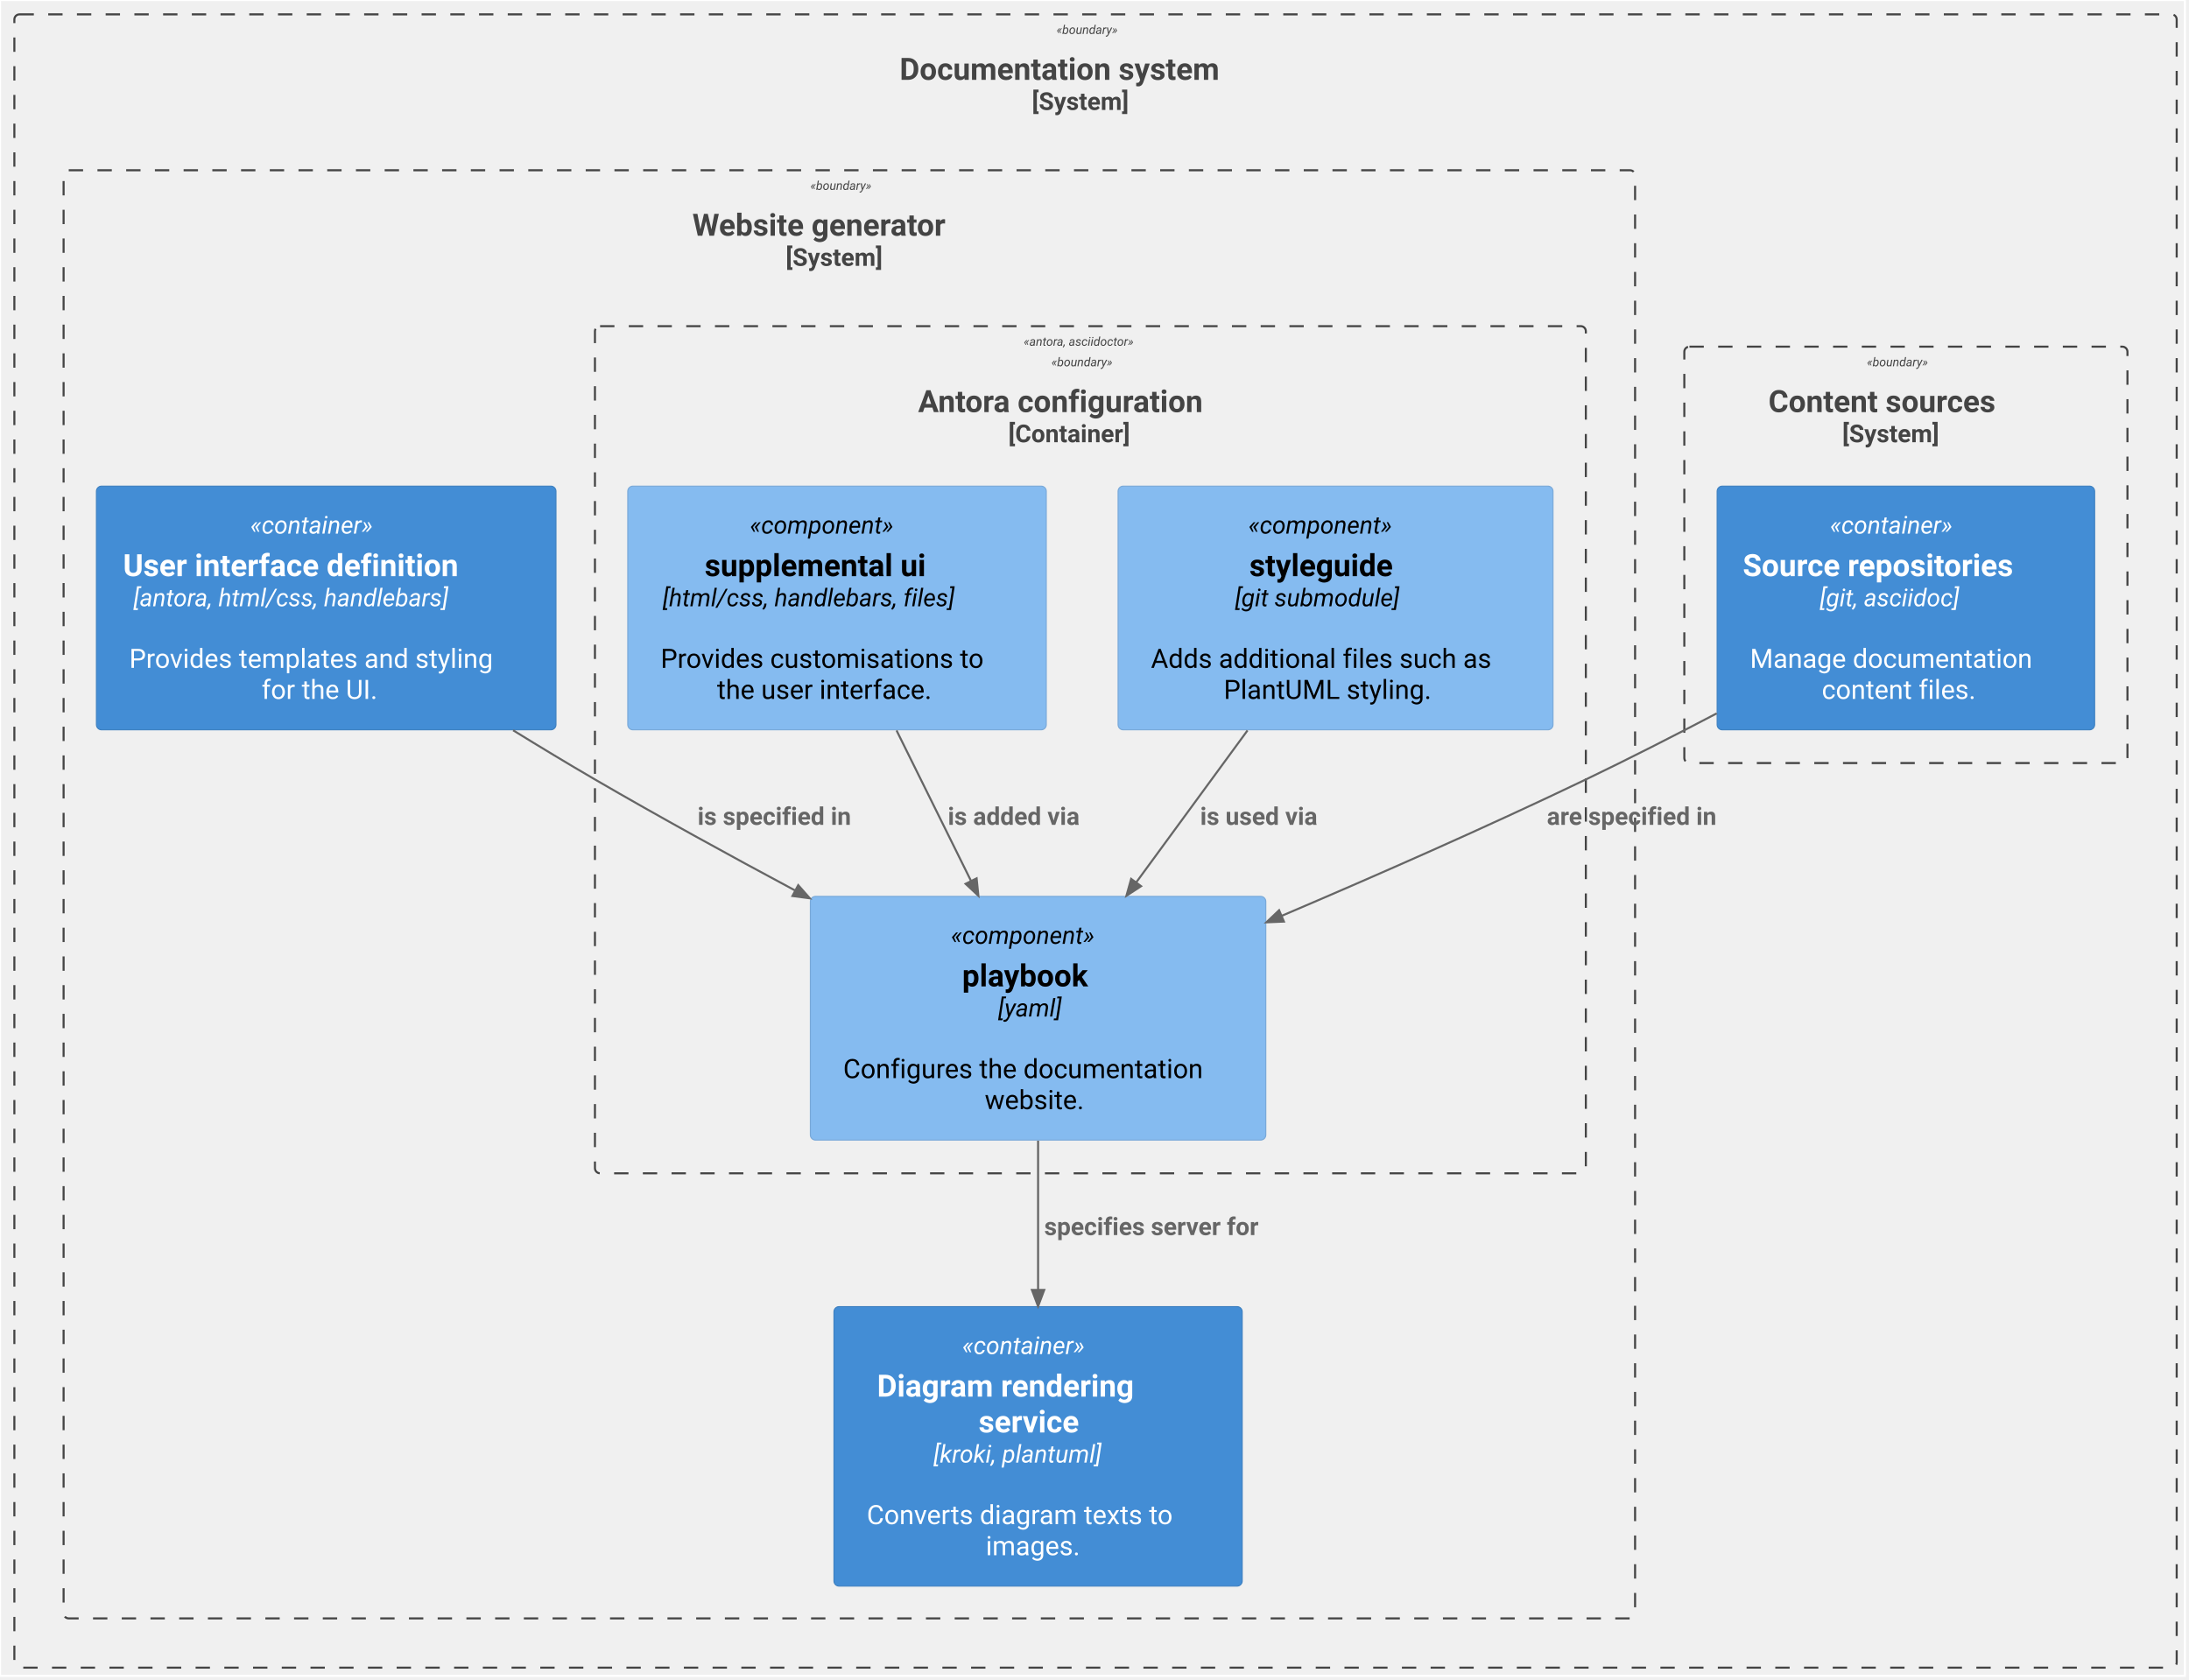
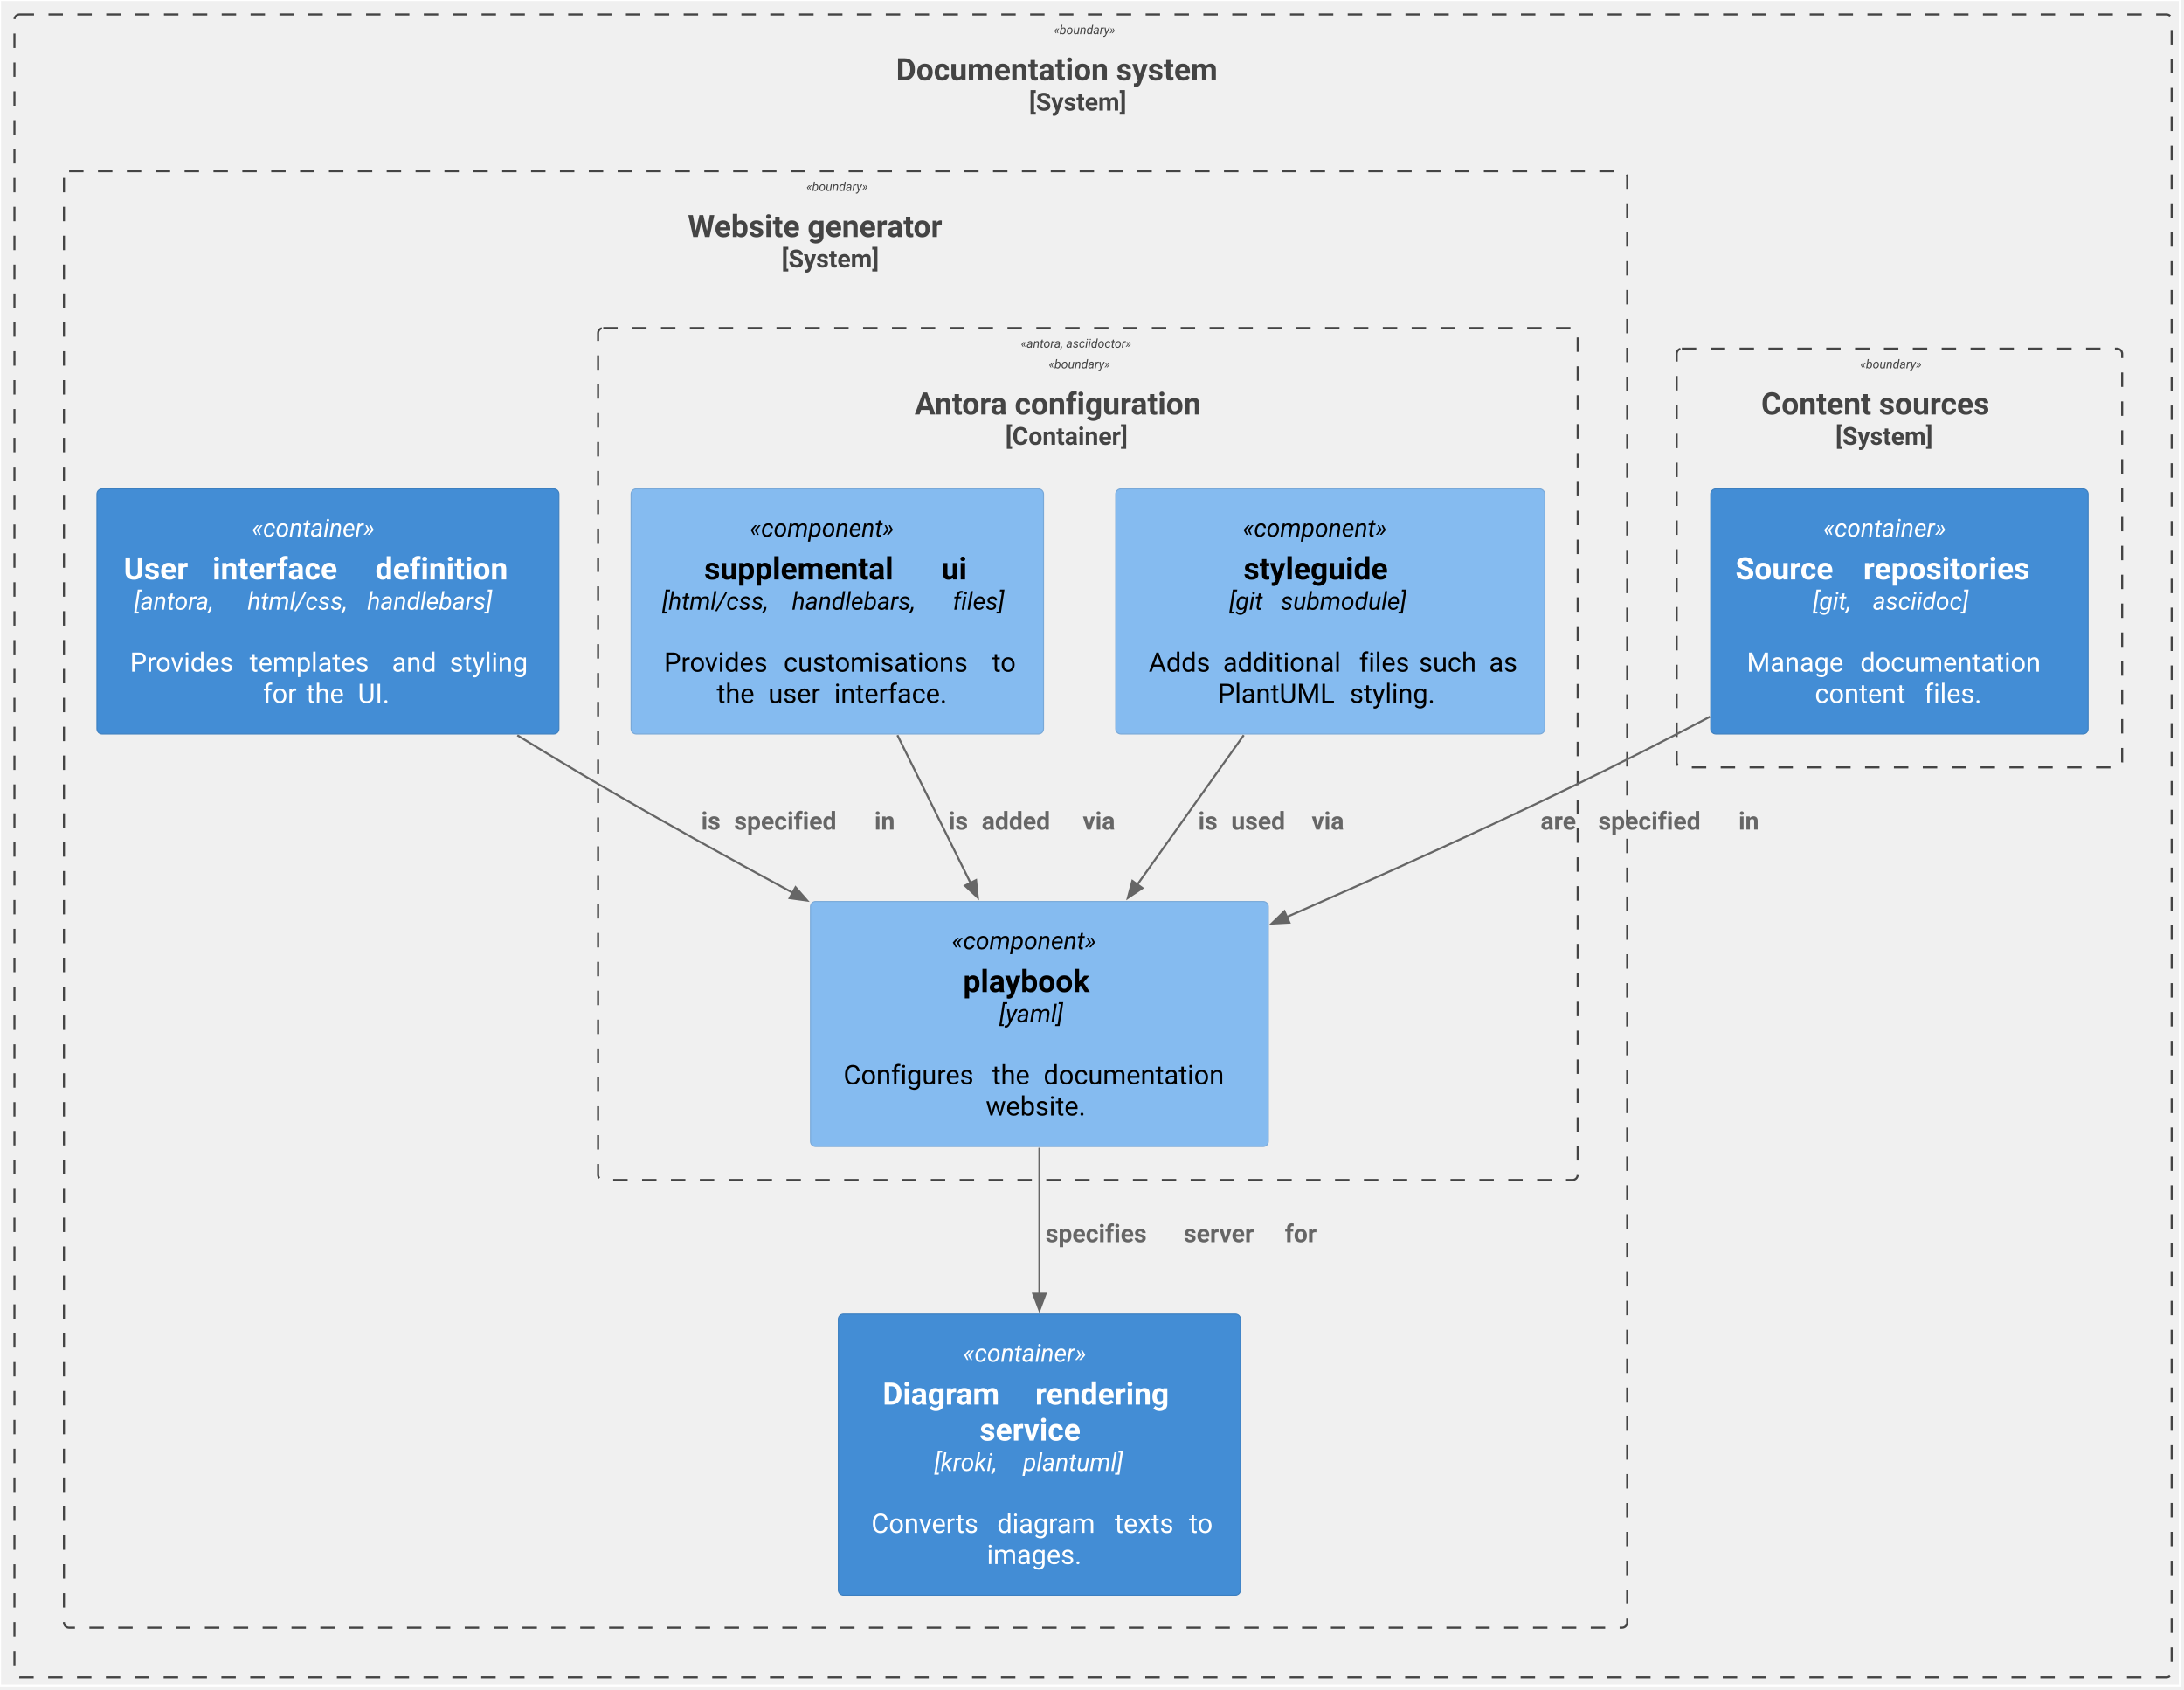
- <svg xmlns="http://www.w3.org/2000/svg" contentStyleType="text/css" height="819px" preserveAspectRatio="none" style="width:1067px;height:819px;background:#FFFFFF;" version="1.1" viewBox="0 0 1067 819" width="1067px" zoomAndPan="magnify">
+ <svg xmlns="http://www.w3.org/2000/svg" contentStyleType="text/css" height="819px" preserveAspectRatio="none" style="width:1059px;height:819px;background:#FFFFFF;" version="1.1" viewBox="0 0 1059 819" width="1059px" zoomAndPan="magnify">
  <defs />
  <g>
-     <rect fill="none" height="817" style="stroke:#FFFFFF;stroke-width:1.0;" width="1065" x="0" y="0" />
+     <rect fill="none" height="817" style="stroke:#FFFFFF;stroke-width:1.0;" width="1057" x="0" y="0" />
    <g id="cluster_doc_sys">
-       <rect fill="none" height="806" rx="2.5" ry="2.5" style="stroke:#444444;stroke-width:1.0;stroke-dasharray:7.0,7.0;" width="1054" x="7" y="7" />
-       <text fill="#444444" font-family="Roboto" font-size="6" font-style="italic" lengthAdjust="spacing" textLength="38" x="515" y="16.569">«boundary»</text>
-       <text fill="#444444" font-family="Roboto" font-size="15" font-weight="bold" lengthAdjust="spacing" textLength="191" x="438.5" y="38.923">Documentation system</text>
-       <text fill="#444444" font-family="Roboto" font-size="12" font-weight="bold" lengthAdjust="spacing" textLength="62" x="503" y="53.6">[System]</text>
+       <rect fill="none" height="806" rx="2.5" ry="2.5" style="stroke:#444444;stroke-width:1.0;stroke-dasharray:7.0,7.0;" width="1046" x="7" y="7" />
+       <text fill="#444444" font-family="Roboto" font-size="6" font-style="italic" lengthAdjust="spacing" textLength="38" x="511" y="16.569">«boundary»</text>
+       <text fill="#444444" font-family="Roboto" font-size="15" font-weight="bold" lengthAdjust="spacing" textLength="191" x="434.5" y="38.923">Documentation system</text>
+       <text fill="#444444" font-family="Roboto" font-size="12" font-weight="bold" lengthAdjust="spacing" textLength="62" x="499" y="53.6">[System]</text>
    </g>
    <g id="cluster_sources">
-       <rect fill="none" height="203" rx="2.5" ry="2.5" style="stroke:#444444;stroke-width:1.0;stroke-dasharray:7.0,7.0;" width="216" x="821" y="169" />
-       <text fill="#444444" font-family="Roboto" font-size="6" font-style="italic" lengthAdjust="spacing" textLength="38" x="910" y="178.569">«boundary»</text>
-       <text fill="#444444" font-family="Roboto" font-size="15" font-weight="bold" lengthAdjust="spacing" textLength="134" x="862" y="200.923">Content sources</text>
-       <text fill="#444444" font-family="Roboto" font-size="12" font-weight="bold" lengthAdjust="spacing" textLength="62" x="898" y="215.6">[System]</text>
+       <rect fill="none" height="203" rx="2.5" ry="2.5" style="stroke:#444444;stroke-width:1.0;stroke-dasharray:7.0,7.0;" width="216" x="813" y="169" />
+       <text fill="#444444" font-family="Roboto" font-size="6" font-style="italic" lengthAdjust="spacing" textLength="38" x="902" y="178.569">«boundary»</text>
+       <text fill="#444444" font-family="Roboto" font-size="15" font-weight="bold" lengthAdjust="spacing" textLength="134" x="854" y="200.923">Content sources</text>
+       <text fill="#444444" font-family="Roboto" font-size="12" font-weight="bold" lengthAdjust="spacing" textLength="62" x="890" y="215.6">[System]</text>
    </g>
    <g id="cluster_sitegen">
-       <rect fill="none" height="706" rx="2.5" ry="2.5" style="stroke:#444444;stroke-width:1.0;stroke-dasharray:7.0,7.0;" width="766" x="31" y="83" />
-       <text fill="#444444" font-family="Roboto" font-size="6" font-style="italic" lengthAdjust="spacing" textLength="38" x="395" y="92.569">«boundary»</text>
-       <text fill="#444444" font-family="Roboto" font-size="15" font-weight="bold" lengthAdjust="spacing" textLength="153" x="337.5" y="114.923">Website generator</text>
-       <text fill="#444444" font-family="Roboto" font-size="12" font-weight="bold" lengthAdjust="spacing" textLength="62" x="383" y="129.6">[System]</text>
+       <rect fill="none" height="706" rx="2.5" ry="2.5" style="stroke:#444444;stroke-width:1.0;stroke-dasharray:7.0,7.0;" width="758" x="31" y="83" />
+       <text fill="#444444" font-family="Roboto" font-size="6" font-style="italic" lengthAdjust="spacing" textLength="38" x="391" y="92.569">«boundary»</text>
+       <text fill="#444444" font-family="Roboto" font-size="15" font-weight="bold" lengthAdjust="spacing" textLength="153" x="333.5" y="114.923">Website generator</text>
+       <text fill="#444444" font-family="Roboto" font-size="12" font-weight="bold" lengthAdjust="spacing" textLength="62" x="379" y="129.6">[System]</text>
    </g>
    <g id="cluster_antora">
-       <rect fill="none" height="413" rx="2.5" ry="2.5" style="stroke:#444444;stroke-width:1.0;stroke-dasharray:7.0,7.0;" width="483" x="290" y="159" />
-       <text fill="#444444" font-family="Roboto" font-size="6" font-style="italic" lengthAdjust="spacing" textLength="65" x="499" y="168.569">«antora, asciidoctor»</text>
-       <text fill="#444444" font-family="Roboto" font-size="6" font-style="italic" lengthAdjust="spacing" textLength="38" x="512.5" y="178.569">«boundary»</text>
-       <text fill="#444444" font-family="Roboto" font-size="15" font-weight="bold" lengthAdjust="spacing" textLength="168" x="447.5" y="200.923">Antora configuration</text>
-       <text fill="#444444" font-family="Roboto" font-size="12" font-weight="bold" lengthAdjust="spacing" textLength="80" x="491.5" y="215.6">[Container]</text>
+       <rect fill="none" height="413" rx="2.5" ry="2.5" style="stroke:#444444;stroke-width:1.0;stroke-dasharray:7.0,7.0;" width="475" x="290" y="159" />
+       <text fill="#444444" font-family="Roboto" font-size="6" font-style="italic" lengthAdjust="spacing" textLength="65" x="495" y="168.569">«antora, asciidoctor»</text>
+       <text fill="#444444" font-family="Roboto" font-size="6" font-style="italic" lengthAdjust="spacing" textLength="38" x="508.5" y="178.569">«boundary»</text>
+       <text fill="#444444" font-family="Roboto" font-size="15" font-weight="bold" lengthAdjust="spacing" textLength="168" x="443.5" y="200.923">Antora configuration</text>
+       <text fill="#444444" font-family="Roboto" font-size="12" font-weight="bold" lengthAdjust="spacing" textLength="80" x="487.5" y="215.6">[Container]</text>
    </g>
    <g id="elem_source_repos">
-       <rect fill="#438DD5" height="118.797" rx="2.5" ry="2.5" style="stroke:#3C7FC0;stroke-width:0.5;" width="184" x="837" y="237" />
-       <text fill="#FFFFFF" font-family="Roboto" font-size="12" font-style="italic" lengthAdjust="spacing" textLength="74" x="892" y="260.139">«container»</text>
-       <text fill="#FFFFFF" font-family="Roboto" font-size="15" font-weight="bold" lengthAdjust="spacing" textLength="159" x="849.5" y="280.892">Source repositories</text>
-       <text fill="#FFFFFF" font-family="Roboto" font-size="12" font-style="italic" lengthAdjust="spacing" textLength="84" x="887" y="295.568">[git, asciidoc]</text>
-       <text fill="#FFFFFF" font-family="Roboto" font-size="13" lengthAdjust="spacing" textLength="4" x="927" y="310.465"> </text>
-       <text fill="#FFFFFF" font-family="Roboto" font-size="13" lengthAdjust="spacing" textLength="152" x="853" y="325.598">Manage documentation</text>
-       <text fill="#FFFFFF" font-family="Roboto" font-size="13" lengthAdjust="spacing" textLength="82" x="888" y="340.731">content files.</text>
+       <rect fill="#438DD5" height="118.797" rx="2.5" ry="2.5" style="stroke:#3C7FC0;stroke-width:0.5;" width="183" x="829.5" y="237" />
+       <text fill="#FFFFFF" font-family="Roboto" font-size="12" font-style="italic" lengthAdjust="spacing" textLength="74" x="884" y="260.139">«container»</text>
+       <text fill="#FFFFFF" font-family="Roboto" font-size="15" font-weight="bold" lengthAdjust="spacing" textLength="57" x="841.5" y="280.892">Source</text>
+       <text fill="#FFFFFF" font-family="Roboto" font-size="15" font-weight="bold" lengthAdjust="spacing" textLength="5" x="898.5" y="280.892"> </text>
+       <text fill="#FFFFFF" font-family="Roboto" font-size="15" font-weight="bold" lengthAdjust="spacing" textLength="97" x="903.5" y="280.892">repositories</text>
+       <text fill="#FFFFFF" font-family="Roboto" font-size="12" font-style="italic" lengthAdjust="spacing" textLength="25" x="879" y="295.568">[git,</text>
+       <text fill="#FFFFFF" font-family="Roboto" font-size="12" font-style="italic" lengthAdjust="spacing" textLength="4" x="904" y="295.568"> </text>
+       <text fill="#FFFFFF" font-family="Roboto" font-size="12" font-style="italic" lengthAdjust="spacing" textLength="55" x="908" y="295.568">asciidoc]</text>
+       <text fill="#FFFFFF" font-family="Roboto" font-size="13" lengthAdjust="spacing" textLength="4" x="919" y="310.465"> </text>
+       <text fill="#FFFFFF" font-family="Roboto" font-size="13" lengthAdjust="spacing" textLength="4" x="843" y="325.598"> </text>
+       <text fill="#FFFFFF" font-family="Roboto" font-size="13" lengthAdjust="spacing" textLength="51" x="847" y="325.598">Manage</text>
+       <text fill="#FFFFFF" font-family="Roboto" font-size="13" lengthAdjust="spacing" textLength="4" x="898" y="325.598"> </text>
+       <text fill="#FFFFFF" font-family="Roboto" font-size="13" lengthAdjust="spacing" textLength="97" x="902" y="325.598">documentation</text>
+       <text fill="#FFFFFF" font-family="Roboto" font-size="13" lengthAdjust="spacing" textLength="49" x="880" y="340.731">content</text>
+       <text fill="#FFFFFF" font-family="Roboto" font-size="13" lengthAdjust="spacing" textLength="4" x="929" y="340.731"> </text>
+       <text fill="#FFFFFF" font-family="Roboto" font-size="13" lengthAdjust="spacing" textLength="29" x="933" y="340.731">files.</text>
    </g>
    <g id="elem_ui">
      <rect fill="#438DD5" height="118.797" rx="2.5" ry="2.5" style="stroke:#3C7FC0;stroke-width:0.5;" width="224" x="47" y="237" />
      <text fill="#FFFFFF" font-family="Roboto" font-size="12" font-style="italic" lengthAdjust="spacing" textLength="74" x="122" y="260.139">«container»</text>
-       <text fill="#FFFFFF" font-family="Roboto" font-size="15" font-weight="bold" lengthAdjust="spacing" textLength="198" x="60" y="280.892">User interface definition</text>
-       <text fill="#FFFFFF" font-family="Roboto" font-size="12" font-style="italic" lengthAdjust="spacing" textLength="188" x="65" y="295.568">[antora, html/css, handlebars]</text>
+       <text fill="#FFFFFF" font-family="Roboto" font-size="15" font-weight="bold" lengthAdjust="spacing" textLength="38" x="60" y="280.892">User</text>
+       <text fill="#FFFFFF" font-family="Roboto" font-size="15" font-weight="bold" lengthAdjust="spacing" textLength="5" x="98" y="280.892"> </text>
+       <text fill="#FFFFFF" font-family="Roboto" font-size="15" font-weight="bold" lengthAdjust="spacing" textLength="74" x="103" y="280.892">interface</text>
+       <text fill="#FFFFFF" font-family="Roboto" font-size="15" font-weight="bold" lengthAdjust="spacing" textLength="5" x="177" y="280.892"> </text>
+       <text fill="#FFFFFF" font-family="Roboto" font-size="15" font-weight="bold" lengthAdjust="spacing" textLength="76" x="182" y="280.892">definition</text>
+       <text fill="#FFFFFF" font-family="Roboto" font-size="12" font-style="italic" lengthAdjust="spacing" textLength="51" x="65" y="295.568">[antora,</text>
+       <text fill="#FFFFFF" font-family="Roboto" font-size="12" font-style="italic" lengthAdjust="spacing" textLength="4" x="116" y="295.568"> </text>
+       <text fill="#FFFFFF" font-family="Roboto" font-size="12" font-style="italic" lengthAdjust="spacing" textLength="54" x="120" y="295.568">html/css,</text>
+       <text fill="#FFFFFF" font-family="Roboto" font-size="12" font-style="italic" lengthAdjust="spacing" textLength="4" x="174" y="295.568"> </text>
+       <text fill="#FFFFFF" font-family="Roboto" font-size="12" font-style="italic" lengthAdjust="spacing" textLength="75" x="178" y="295.568">handlebars]</text>
      <text fill="#FFFFFF" font-family="Roboto" font-size="13" lengthAdjust="spacing" textLength="4" x="157" y="310.465"> </text>
-       <text fill="#FFFFFF" font-family="Roboto" font-size="13" lengthAdjust="spacing" textLength="196" x="63" y="325.598">Provides templates and styling</text>
-       <text fill="#FFFFFF" font-family="Roboto" font-size="13" lengthAdjust="spacing" textLength="63" x="127.5" y="340.731">for the UI.</text>
+       <text fill="#FFFFFF" font-family="Roboto" font-size="13" lengthAdjust="spacing" textLength="4" x="59" y="325.598"> </text>
+       <text fill="#FFFFFF" font-family="Roboto" font-size="13" lengthAdjust="spacing" textLength="54" x="63" y="325.598">Provides</text>
+       <text fill="#FFFFFF" font-family="Roboto" font-size="13" lengthAdjust="spacing" textLength="4" x="117" y="325.598"> </text>
+       <text fill="#FFFFFF" font-family="Roboto" font-size="13" lengthAdjust="spacing" textLength="65" x="121" y="325.598">templates</text>
+       <text fill="#FFFFFF" font-family="Roboto" font-size="13" lengthAdjust="spacing" textLength="4" x="186" y="325.598"> </text>
+       <text fill="#FFFFFF" font-family="Roboto" font-size="13" lengthAdjust="spacing" textLength="24" x="190" y="325.598">and</text>
+       <text fill="#FFFFFF" font-family="Roboto" font-size="13" lengthAdjust="spacing" textLength="4" x="214" y="325.598"> </text>
+       <text fill="#FFFFFF" font-family="Roboto" font-size="13" lengthAdjust="spacing" textLength="41" x="218" y="325.598">styling</text>
+       <text fill="#FFFFFF" font-family="Roboto" font-size="13" lengthAdjust="spacing" textLength="17" x="127.5" y="340.731">for</text>
+       <text fill="#FFFFFF" font-family="Roboto" font-size="13" lengthAdjust="spacing" textLength="4" x="144.5" y="340.731"> </text>
+       <text fill="#FFFFFF" font-family="Roboto" font-size="13" lengthAdjust="spacing" textLength="21" x="148.5" y="340.731">the</text>
+       <text fill="#FFFFFF" font-family="Roboto" font-size="13" lengthAdjust="spacing" textLength="4" x="169.5" y="340.731"> </text>
+       <text fill="#FFFFFF" font-family="Roboto" font-size="13" lengthAdjust="spacing" textLength="17" x="173.5" y="340.731">UI.</text>
    </g>
    <g id="elem_kroki">
-       <rect fill="#438DD5" height="136.258" rx="2.5" ry="2.5" style="stroke:#3C7FC0;stroke-width:0.5;" width="199" x="406.5" y="637" />
-       <text fill="#FFFFFF" font-family="Roboto" font-size="12" font-style="italic" lengthAdjust="spacing" textLength="74" x="469" y="660.139">«container»</text>
-       <text fill="#FFFFFF" font-family="Roboto" font-size="15" font-weight="bold" lengthAdjust="spacing" textLength="152" x="427.5" y="680.892">Diagram rendering</text>
-       <text fill="#FFFFFF" font-family="Roboto" font-size="15" font-weight="bold" lengthAdjust="spacing" textLength="58" x="477" y="698.353">service</text>
-       <text fill="#FFFFFF" font-family="Roboto" font-size="12" font-style="italic" lengthAdjust="spacing" textLength="102" x="455" y="713.029">[kroki, plantuml]</text>
-       <text fill="#FFFFFF" font-family="Roboto" font-size="13" lengthAdjust="spacing" textLength="4" x="504" y="727.926"> </text>
-       <text fill="#FFFFFF" font-family="Roboto" font-size="13" lengthAdjust="spacing" textLength="167" x="422.5" y="743.059">Converts diagram texts to</text>
-       <text fill="#FFFFFF" font-family="Roboto" font-size="13" lengthAdjust="spacing" textLength="51" x="480.5" y="758.192">images.</text>
+       <rect fill="#438DD5" height="136.258" rx="2.5" ry="2.5" style="stroke:#3C7FC0;stroke-width:0.5;" width="195" x="406.5" y="637" />
+       <text fill="#FFFFFF" font-family="Roboto" font-size="12" font-style="italic" lengthAdjust="spacing" textLength="74" x="467" y="660.139">«container»</text>
+       <text fill="#FFFFFF" font-family="Roboto" font-size="15" font-weight="bold" lengthAdjust="spacing" textLength="69" x="428" y="680.892">Diagram</text>
+       <text fill="#FFFFFF" font-family="Roboto" font-size="15" font-weight="bold" lengthAdjust="spacing" textLength="5" x="497" y="680.892"> </text>
+       <text fill="#FFFFFF" font-family="Roboto" font-size="15" font-weight="bold" lengthAdjust="spacing" textLength="78" x="502" y="680.892">rendering</text>
+       <text fill="#FFFFFF" font-family="Roboto" font-size="15" font-weight="bold" lengthAdjust="spacing" textLength="58" x="475" y="698.353">service</text>
+       <text fill="#FFFFFF" font-family="Roboto" font-size="12" font-style="italic" lengthAdjust="spacing" textLength="39" x="453" y="713.029">[kroki,</text>
+       <text fill="#FFFFFF" font-family="Roboto" font-size="12" font-style="italic" lengthAdjust="spacing" textLength="4" x="492" y="713.029"> </text>
+       <text fill="#FFFFFF" font-family="Roboto" font-size="12" font-style="italic" lengthAdjust="spacing" textLength="59" x="496" y="713.029">plantuml]</text>
+       <text fill="#FFFFFF" font-family="Roboto" font-size="13" lengthAdjust="spacing" textLength="4" x="502" y="727.926"> </text>
+       <text fill="#FFFFFF" font-family="Roboto" font-size="13" lengthAdjust="spacing" textLength="4" x="418.5" y="743.059"> </text>
+       <text fill="#FFFFFF" font-family="Roboto" font-size="13" lengthAdjust="spacing" textLength="57" x="422.5" y="743.059">Converts</text>
+       <text fill="#FFFFFF" font-family="Roboto" font-size="13" lengthAdjust="spacing" textLength="4" x="479.5" y="743.059"> </text>
+       <text fill="#FFFFFF" font-family="Roboto" font-size="13" lengthAdjust="spacing" textLength="53" x="483.5" y="743.059">diagram</text>
+       <text fill="#FFFFFF" font-family="Roboto" font-size="13" lengthAdjust="spacing" textLength="4" x="536.5" y="743.059"> </text>
+       <text fill="#FFFFFF" font-family="Roboto" font-size="13" lengthAdjust="spacing" textLength="32" x="540.5" y="743.059">texts</text>
+       <text fill="#FFFFFF" font-family="Roboto" font-size="13" lengthAdjust="spacing" textLength="4" x="572.5" y="743.059"> </text>
+       <text fill="#FFFFFF" font-family="Roboto" font-size="13" lengthAdjust="spacing" textLength="13" x="576.5" y="743.059">to</text>
+       <text fill="#FFFFFF" font-family="Roboto" font-size="13" lengthAdjust="spacing" textLength="51" x="478.5" y="758.192">images.</text>
    </g>
    <g id="elem_supplementalui">
-       <rect fill="#85BBF0" height="118.797" rx="2.5" ry="2.5" style="stroke:#78A8D8;stroke-width:0.5;" width="204" x="306" y="237" />
-       <text fill="#000000" font-family="Roboto" font-size="12" font-style="italic" lengthAdjust="spacing" textLength="85" x="365.5" y="260.139">«component»</text>
-       <text fill="#000000" font-family="Roboto" font-size="15" font-weight="bold" lengthAdjust="spacing" textLength="129" x="343.5" y="280.892">supplemental ui</text>
-       <text fill="#000000" font-family="Roboto" font-size="12" font-style="italic" lengthAdjust="spacing" textLength="170" x="323" y="295.568">[html/css, handlebars, files]</text>
-       <text fill="#000000" font-family="Roboto" font-size="13" lengthAdjust="spacing" textLength="4" x="406" y="310.465"> </text>
-       <text fill="#000000" font-family="Roboto" font-size="13" lengthAdjust="spacing" textLength="172" x="322" y="325.598">Provides customisations to</text>
-       <text fill="#000000" font-family="Roboto" font-size="13" lengthAdjust="spacing" textLength="117" x="349.5" y="340.731">the user interface.</text>
+       <rect fill="#85BBF0" height="118.797" rx="2.5" ry="2.5" style="stroke:#78A8D8;stroke-width:0.5;" width="200" x="306" y="237" />
+       <text fill="#000000" font-family="Roboto" font-size="12" font-style="italic" lengthAdjust="spacing" textLength="85" x="363.5" y="260.139">«component»</text>
+       <text fill="#000000" font-family="Roboto" font-size="15" font-weight="bold" lengthAdjust="spacing" textLength="110" x="341.5" y="280.892">supplemental</text>
+       <text fill="#000000" font-family="Roboto" font-size="15" font-weight="bold" lengthAdjust="spacing" textLength="5" x="451.5" y="280.892"> </text>
+       <text fill="#000000" font-family="Roboto" font-size="15" font-weight="bold" lengthAdjust="spacing" textLength="14" x="456.5" y="280.892">ui</text>
+       <text fill="#000000" font-family="Roboto" font-size="12" font-style="italic" lengthAdjust="spacing" textLength="59" x="321" y="295.568">[html/css,</text>
+       <text fill="#000000" font-family="Roboto" font-size="12" font-style="italic" lengthAdjust="spacing" textLength="4" x="380" y="295.568"> </text>
+       <text fill="#000000" font-family="Roboto" font-size="12" font-style="italic" lengthAdjust="spacing" textLength="74" x="384" y="295.568">handlebars,</text>
+       <text fill="#000000" font-family="Roboto" font-size="12" font-style="italic" lengthAdjust="spacing" textLength="4" x="458" y="295.568"> </text>
+       <text fill="#000000" font-family="Roboto" font-size="12" font-style="italic" lengthAdjust="spacing" textLength="29" x="462" y="295.568">files]</text>
+       <text fill="#000000" font-family="Roboto" font-size="13" lengthAdjust="spacing" textLength="4" x="404" y="310.465"> </text>
+       <text fill="#000000" font-family="Roboto" font-size="13" lengthAdjust="spacing" textLength="4" x="318" y="325.598"> </text>
+       <text fill="#000000" font-family="Roboto" font-size="13" lengthAdjust="spacing" textLength="54" x="322" y="325.598">Provides</text>
+       <text fill="#000000" font-family="Roboto" font-size="13" lengthAdjust="spacing" textLength="4" x="376" y="325.598"> </text>
+       <text fill="#000000" font-family="Roboto" font-size="13" lengthAdjust="spacing" textLength="97" x="380" y="325.598">customisations</text>
+       <text fill="#000000" font-family="Roboto" font-size="13" lengthAdjust="spacing" textLength="4" x="477" y="325.598"> </text>
+       <text fill="#000000" font-family="Roboto" font-size="13" lengthAdjust="spacing" textLength="13" x="481" y="325.598">to</text>
+       <text fill="#000000" font-family="Roboto" font-size="13" lengthAdjust="spacing" textLength="21" x="347.5" y="340.731">the</text>
+       <text fill="#000000" font-family="Roboto" font-size="13" lengthAdjust="spacing" textLength="4" x="368.5" y="340.731"> </text>
+       <text fill="#000000" font-family="Roboto" font-size="13" lengthAdjust="spacing" textLength="28" x="372.5" y="340.731">user</text>
+       <text fill="#000000" font-family="Roboto" font-size="13" lengthAdjust="spacing" textLength="4" x="400.5" y="340.731"> </text>
+       <text fill="#000000" font-family="Roboto" font-size="13" lengthAdjust="spacing" textLength="60" x="404.5" y="340.731">interface.</text>
    </g>
    <g id="elem_playbook">
-       <rect fill="#85BBF0" height="118.797" rx="2.5" ry="2.5" style="stroke:#78A8D8;stroke-width:0.5;" width="222" x="395" y="437" />
-       <text fill="#000000" font-family="Roboto" font-size="12" font-style="italic" lengthAdjust="spacing" textLength="85" x="463.5" y="460.139">«component»</text>
-       <text fill="#000000" font-family="Roboto" font-size="15" font-weight="bold" lengthAdjust="spacing" textLength="74" x="469" y="480.892">playbook</text>
-       <text fill="#000000" font-family="Roboto" font-size="12" font-style="italic" lengthAdjust="spacing" textLength="39" x="486.5" y="495.568">[yaml]</text>
-       <text fill="#000000" font-family="Roboto" font-size="13" lengthAdjust="spacing" textLength="4" x="504" y="510.465"> </text>
-       <text fill="#000000" font-family="Roboto" font-size="13" lengthAdjust="spacing" textLength="194" x="411" y="525.598">Configures the documentation</text>
-       <text fill="#000000" font-family="Roboto" font-size="13" lengthAdjust="spacing" textLength="52" x="480" y="540.731">website.</text>
+       <rect fill="#85BBF0" height="118.797" rx="2.5" ry="2.5" style="stroke:#78A8D8;stroke-width:0.5;" width="222" x="393" y="437" />
+       <text fill="#000000" font-family="Roboto" font-size="12" font-style="italic" lengthAdjust="spacing" textLength="85" x="461.5" y="460.139">«component»</text>
+       <text fill="#000000" font-family="Roboto" font-size="15" font-weight="bold" lengthAdjust="spacing" textLength="74" x="467" y="480.892">playbook</text>
+       <text fill="#000000" font-family="Roboto" font-size="12" font-style="italic" lengthAdjust="spacing" textLength="39" x="484.5" y="495.568">[yaml]</text>
+       <text fill="#000000" font-family="Roboto" font-size="13" lengthAdjust="spacing" textLength="4" x="502" y="510.465"> </text>
+       <text fill="#000000" font-family="Roboto" font-size="13" lengthAdjust="spacing" textLength="4" x="405" y="525.598"> </text>
+       <text fill="#000000" font-family="Roboto" font-size="13" lengthAdjust="spacing" textLength="68" x="409" y="525.598">Configures</text>
+       <text fill="#000000" font-family="Roboto" font-size="13" lengthAdjust="spacing" textLength="4" x="477" y="525.598"> </text>
+       <text fill="#000000" font-family="Roboto" font-size="13" lengthAdjust="spacing" textLength="21" x="481" y="525.598">the</text>
+       <text fill="#000000" font-family="Roboto" font-size="13" lengthAdjust="spacing" textLength="4" x="502" y="525.598"> </text>
+       <text fill="#000000" font-family="Roboto" font-size="13" lengthAdjust="spacing" textLength="97" x="506" y="525.598">documentation</text>
+       <text fill="#000000" font-family="Roboto" font-size="13" lengthAdjust="spacing" textLength="52" x="478" y="540.731">website.</text>
    </g>
    <g id="elem_styleguide">
-       <rect fill="#85BBF0" height="118.797" rx="2.5" ry="2.5" style="stroke:#78A8D8;stroke-width:0.5;" width="212" x="545" y="237" />
-       <text fill="#000000" font-family="Roboto" font-size="12" font-style="italic" lengthAdjust="spacing" textLength="85" x="608.5" y="260.139">«component»</text>
-       <text fill="#000000" font-family="Roboto" font-size="15" font-weight="bold" lengthAdjust="spacing" textLength="84" x="609" y="280.892">styleguide</text>
-       <text fill="#000000" font-family="Roboto" font-size="12" font-style="italic" lengthAdjust="spacing" textLength="98" x="602" y="295.568">[git submodule]</text>
-       <text fill="#000000" font-family="Roboto" font-size="13" lengthAdjust="spacing" textLength="4" x="649" y="310.465"> </text>
-       <text fill="#000000" font-family="Roboto" font-size="13" lengthAdjust="spacing" textLength="180" x="561" y="325.598">Adds additional files such as</text>
-       <text fill="#000000" font-family="Roboto" font-size="13" lengthAdjust="spacing" textLength="109" x="596.5" y="340.731">PlantUML styling.</text>
+       <rect fill="#85BBF0" height="118.797" rx="2.5" ry="2.5" style="stroke:#78A8D8;stroke-width:0.5;" width="208" x="541" y="237" />
+       <text fill="#000000" font-family="Roboto" font-size="12" font-style="italic" lengthAdjust="spacing" textLength="85" x="602.5" y="260.139">«component»</text>
+       <text fill="#000000" font-family="Roboto" font-size="15" font-weight="bold" lengthAdjust="spacing" textLength="84" x="603" y="280.892">styleguide</text>
+       <text fill="#000000" font-family="Roboto" font-size="12" font-style="italic" lengthAdjust="spacing" textLength="21" x="596" y="295.568">[git</text>
+       <text fill="#000000" font-family="Roboto" font-size="12" font-style="italic" lengthAdjust="spacing" textLength="4" x="617" y="295.568"> </text>
+       <text fill="#000000" font-family="Roboto" font-size="12" font-style="italic" lengthAdjust="spacing" textLength="73" x="621" y="295.568">submodule]</text>
+       <text fill="#000000" font-family="Roboto" font-size="13" lengthAdjust="spacing" textLength="4" x="643" y="310.465"> </text>
+       <text fill="#000000" font-family="Roboto" font-size="13" lengthAdjust="spacing" textLength="4" x="553" y="325.598"> </text>
+       <text fill="#000000" font-family="Roboto" font-size="13" lengthAdjust="spacing" textLength="32" x="557" y="325.598">Adds</text>
+       <text fill="#000000" font-family="Roboto" font-size="13" lengthAdjust="spacing" textLength="4" x="589" y="325.598"> </text>
+       <text fill="#000000" font-family="Roboto" font-size="13" lengthAdjust="spacing" textLength="62" x="593" y="325.598">additional</text>
+       <text fill="#000000" font-family="Roboto" font-size="13" lengthAdjust="spacing" textLength="4" x="655" y="325.598"> </text>
+       <text fill="#000000" font-family="Roboto" font-size="13" lengthAdjust="spacing" textLength="25" x="659" y="325.598">files</text>
+       <text fill="#000000" font-family="Roboto" font-size="13" lengthAdjust="spacing" textLength="4" x="684" y="325.598"> </text>
+       <text fill="#000000" font-family="Roboto" font-size="13" lengthAdjust="spacing" textLength="30" x="688" y="325.598">such</text>
+       <text fill="#000000" font-family="Roboto" font-size="13" lengthAdjust="spacing" textLength="4" x="718" y="325.598"> </text>
+       <text fill="#000000" font-family="Roboto" font-size="13" lengthAdjust="spacing" textLength="15" x="722" y="325.598">as</text>
+       <text fill="#000000" font-family="Roboto" font-size="13" lengthAdjust="spacing" textLength="60" x="590.5" y="340.731">PlantUML</text>
+       <text fill="#000000" font-family="Roboto" font-size="13" lengthAdjust="spacing" textLength="4" x="650.5" y="340.731"> </text>
+       <text fill="#000000" font-family="Roboto" font-size="13" lengthAdjust="spacing" textLength="45" x="654.5" y="340.731">styling.</text>
    </g>
    <g id="link_supplementalui_playbook">
-       <path d="M437.01,356.1 C448.41,379.15 461.56,405.72 473.3,429.44 " fill="none" id="supplementalui-to-playbook" style="stroke:#666666;stroke-width:1.0;" />
-       <polygon fill="#666666" points="476.9,436.71,476.033,428.21,470.658,430.876,476.9,436.71" style="stroke:#666666;stroke-width:1.0;" />
-       <text fill="#666666" font-family="Roboto" font-size="12" font-weight="bold" lengthAdjust="spacing" textLength="85" x="462" y="402.139">is added via</text>
+       <path d="M435.14,356.37 C446.29,378.91 459.1,404.79 470.62,428.07 " fill="none" id="supplementalui-to-playbook" style="stroke:#666666;stroke-width:1.0;" />
+       <polygon fill="#666666" points="474.13,435.16,473.27,426.659,467.892,429.321,474.13,435.16" style="stroke:#666666;stroke-width:1.0;" />
+       <text fill="#666666" font-family="Roboto" font-size="12" font-weight="bold" lengthAdjust="spacing" textLength="12" x="460" y="402.139">is</text>
+       <text fill="#666666" font-family="Roboto" font-size="12" font-weight="bold" lengthAdjust="spacing" textLength="4" x="472" y="402.139"> </text>
+       <text fill="#666666" font-family="Roboto" font-size="12" font-weight="bold" lengthAdjust="spacing" textLength="45" x="476" y="402.139">added</text>
+       <text fill="#666666" font-family="Roboto" font-size="12" font-weight="bold" lengthAdjust="spacing" textLength="4" x="521" y="402.139"> </text>
+       <text fill="#666666" font-family="Roboto" font-size="12" font-weight="bold" lengthAdjust="spacing" textLength="20" x="525" y="402.139">via</text>
    </g>
    <g id="link_styleguide_playbook">
-       <path d="M608.08,356.1 C591.06,379.35 571.41,406.18 553.93,430.05 " fill="none" id="styleguide-to-playbook" style="stroke:#666666;stroke-width:1.0;" />
-       <polygon fill="#666666" points="549.06,436.71,556.207,432.028,551.366,428.483,549.06,436.71" style="stroke:#666666;stroke-width:1.0;" />
-       <text fill="#666666" font-family="Roboto" font-size="12" font-weight="bold" lengthAdjust="spacing" textLength="75" x="585" y="402.139">is used via</text>
+       <path d="M603.08,356.37 C586.82,379.21 568.11,405.47 551.37,428.98 " fill="none" id="styleguide-to-playbook" style="stroke:#666666;stroke-width:1.0;" />
+       <polygon fill="#666666" points="546.88,435.28,553.966,430.507,549.08,427.024,546.88,435.28" style="stroke:#666666;stroke-width:1.0;" />
+       <text fill="#666666" font-family="Roboto" font-size="12" font-weight="bold" lengthAdjust="spacing" textLength="12" x="581" y="402.139">is</text>
+       <text fill="#666666" font-family="Roboto" font-size="12" font-weight="bold" lengthAdjust="spacing" textLength="4" x="593" y="402.139"> </text>
+       <text fill="#666666" font-family="Roboto" font-size="12" font-weight="bold" lengthAdjust="spacing" textLength="35" x="597" y="402.139">used</text>
+       <text fill="#666666" font-family="Roboto" font-size="12" font-weight="bold" lengthAdjust="spacing" textLength="4" x="632" y="402.139"> </text>
+       <text fill="#666666" font-family="Roboto" font-size="12" font-weight="bold" lengthAdjust="spacing" textLength="20" x="636" y="402.139">via</text>
    </g>
    <g id="link_ui_playbook">
-       <path d="M250.11,356.03 C263.4,364.23 276.99,372.44 290,380 C321.27,398.18 355.61,417.03 387.53,434.1 " fill="none" id="ui-to-playbook" style="stroke:#666666;stroke-width:1.0;" />
-       <polygon fill="#666666" points="394.73,437.94,389.088,431.524,386.26,436.815,394.73,437.94" style="stroke:#666666;stroke-width:1.0;" />
-       <text fill="#666666" font-family="Roboto" font-size="12" font-weight="bold" lengthAdjust="spacing" textLength="97" x="340" y="402.139">is specified in</text>
+       <path d="M250.85,356.43 C263.91,364.49 277.23,372.55 290,380 C320.29,397.68 353.46,416.05 384.44,432.8 " fill="none" id="ui-to-playbook" style="stroke:#666666;stroke-width:1.0;" />
+       <polygon fill="#666666" points="391.36,436.53,385.744,430.091,382.895,435.372,391.36,436.53" style="stroke:#666666;stroke-width:1.0;" />
+       <text fill="#666666" font-family="Roboto" font-size="12" font-weight="bold" lengthAdjust="spacing" textLength="12" x="340" y="402.139">is</text>
+       <text fill="#666666" font-family="Roboto" font-size="12" font-weight="bold" lengthAdjust="spacing" textLength="4" x="352" y="402.139"> </text>
+       <text fill="#666666" font-family="Roboto" font-size="12" font-weight="bold" lengthAdjust="spacing" textLength="64" x="356" y="402.139">specified</text>
+       <text fill="#666666" font-family="Roboto" font-size="12" font-weight="bold" lengthAdjust="spacing" textLength="4" x="420" y="402.139"> </text>
+       <text fill="#666666" font-family="Roboto" font-size="12" font-weight="bold" lengthAdjust="spacing" textLength="13" x="424" y="402.139">in</text>
    </g>
    <g id="link_playbook_kroki">
-       <path d="M506,556.12 C506,578.73 506,604.86 506,628.82 " fill="none" id="playbook-to-kroki" style="stroke:#666666;stroke-width:1.0;" />
-       <polygon fill="#666666" points="506,636.85,509,628.85,503,628.85,506,636.85" style="stroke:#666666;stroke-width:1.0;" />
-       <text fill="#666666" font-family="Roboto" font-size="12" font-weight="bold" lengthAdjust="spacing" textLength="136" x="509" y="602.139">specifies server for</text>
+       <path d="M504,556.4 C504,578.5 504,603.95 504,627.42 " fill="none" id="playbook-to-kroki" style="stroke:#666666;stroke-width:1.0;" />
+       <polygon fill="#666666" points="504,635.14,507,627.14,501,627.14,504,635.14" style="stroke:#666666;stroke-width:1.0;" />
+       <text fill="#666666" font-family="Roboto" font-size="12" font-weight="bold" lengthAdjust="spacing" textLength="63" x="507" y="602.139">specifies</text>
+       <text fill="#666666" font-family="Roboto" font-size="12" font-weight="bold" lengthAdjust="spacing" textLength="4" x="570" y="602.139"> </text>
+       <text fill="#666666" font-family="Roboto" font-size="12" font-weight="bold" lengthAdjust="spacing" textLength="45" x="574" y="602.139">server</text>
+       <text fill="#666666" font-family="Roboto" font-size="12" font-weight="bold" lengthAdjust="spacing" textLength="4" x="619" y="602.139"> </text>
+       <text fill="#666666" font-family="Roboto" font-size="12" font-weight="bold" lengthAdjust="spacing" textLength="20" x="623" y="602.139">for</text>
    </g>
    <g id="link_source_repos_playbook">
-       <path d="M836.81,347.78 C815.98,358.71 793.85,369.99 773,380 C725.02,403.02 671.31,426.66 624.71,446.5 " fill="none" id="source_repos-to-playbook" style="stroke:#666666;stroke-width:1.0;" />
-       <polygon fill="#666666" points="617.29,449.65,625.826,449.28,623.478,443.759,617.29,449.65" style="stroke:#666666;stroke-width:1.0;" />
-       <text fill="#666666" font-family="Roboto" font-size="12" font-weight="bold" lengthAdjust="spacing" textLength="109" x="754" y="402.139">are specified in</text>
+       <path d="M829.16,347.43 C808.21,358.44 785.95,369.84 765,380 C719.34,402.14 668.45,425.05 623.82,444.57 " fill="none" id="source_repos-to-playbook" style="stroke:#666666;stroke-width:1.0;" />
+       <polygon fill="#666666" points="616.66,447.69,625.192,447.238,622.791,441.739,616.66,447.69" style="stroke:#666666;stroke-width:1.0;" />
+       <text fill="#666666" font-family="Roboto" font-size="12" font-weight="bold" lengthAdjust="spacing" textLength="24" x="747" y="402.139">are</text>
+       <text fill="#666666" font-family="Roboto" font-size="12" font-weight="bold" lengthAdjust="spacing" textLength="4" x="771" y="402.139"> </text>
+       <text fill="#666666" font-family="Roboto" font-size="12" font-weight="bold" lengthAdjust="spacing" textLength="64" x="775" y="402.139">specified</text>
+       <text fill="#666666" font-family="Roboto" font-size="12" font-weight="bold" lengthAdjust="spacing" textLength="4" x="839" y="402.139"> </text>
+       <text fill="#666666" font-family="Roboto" font-size="12" font-weight="bold" lengthAdjust="spacing" textLength="13" x="843" y="402.139">in</text>
    </g>
  </g>
</svg>
